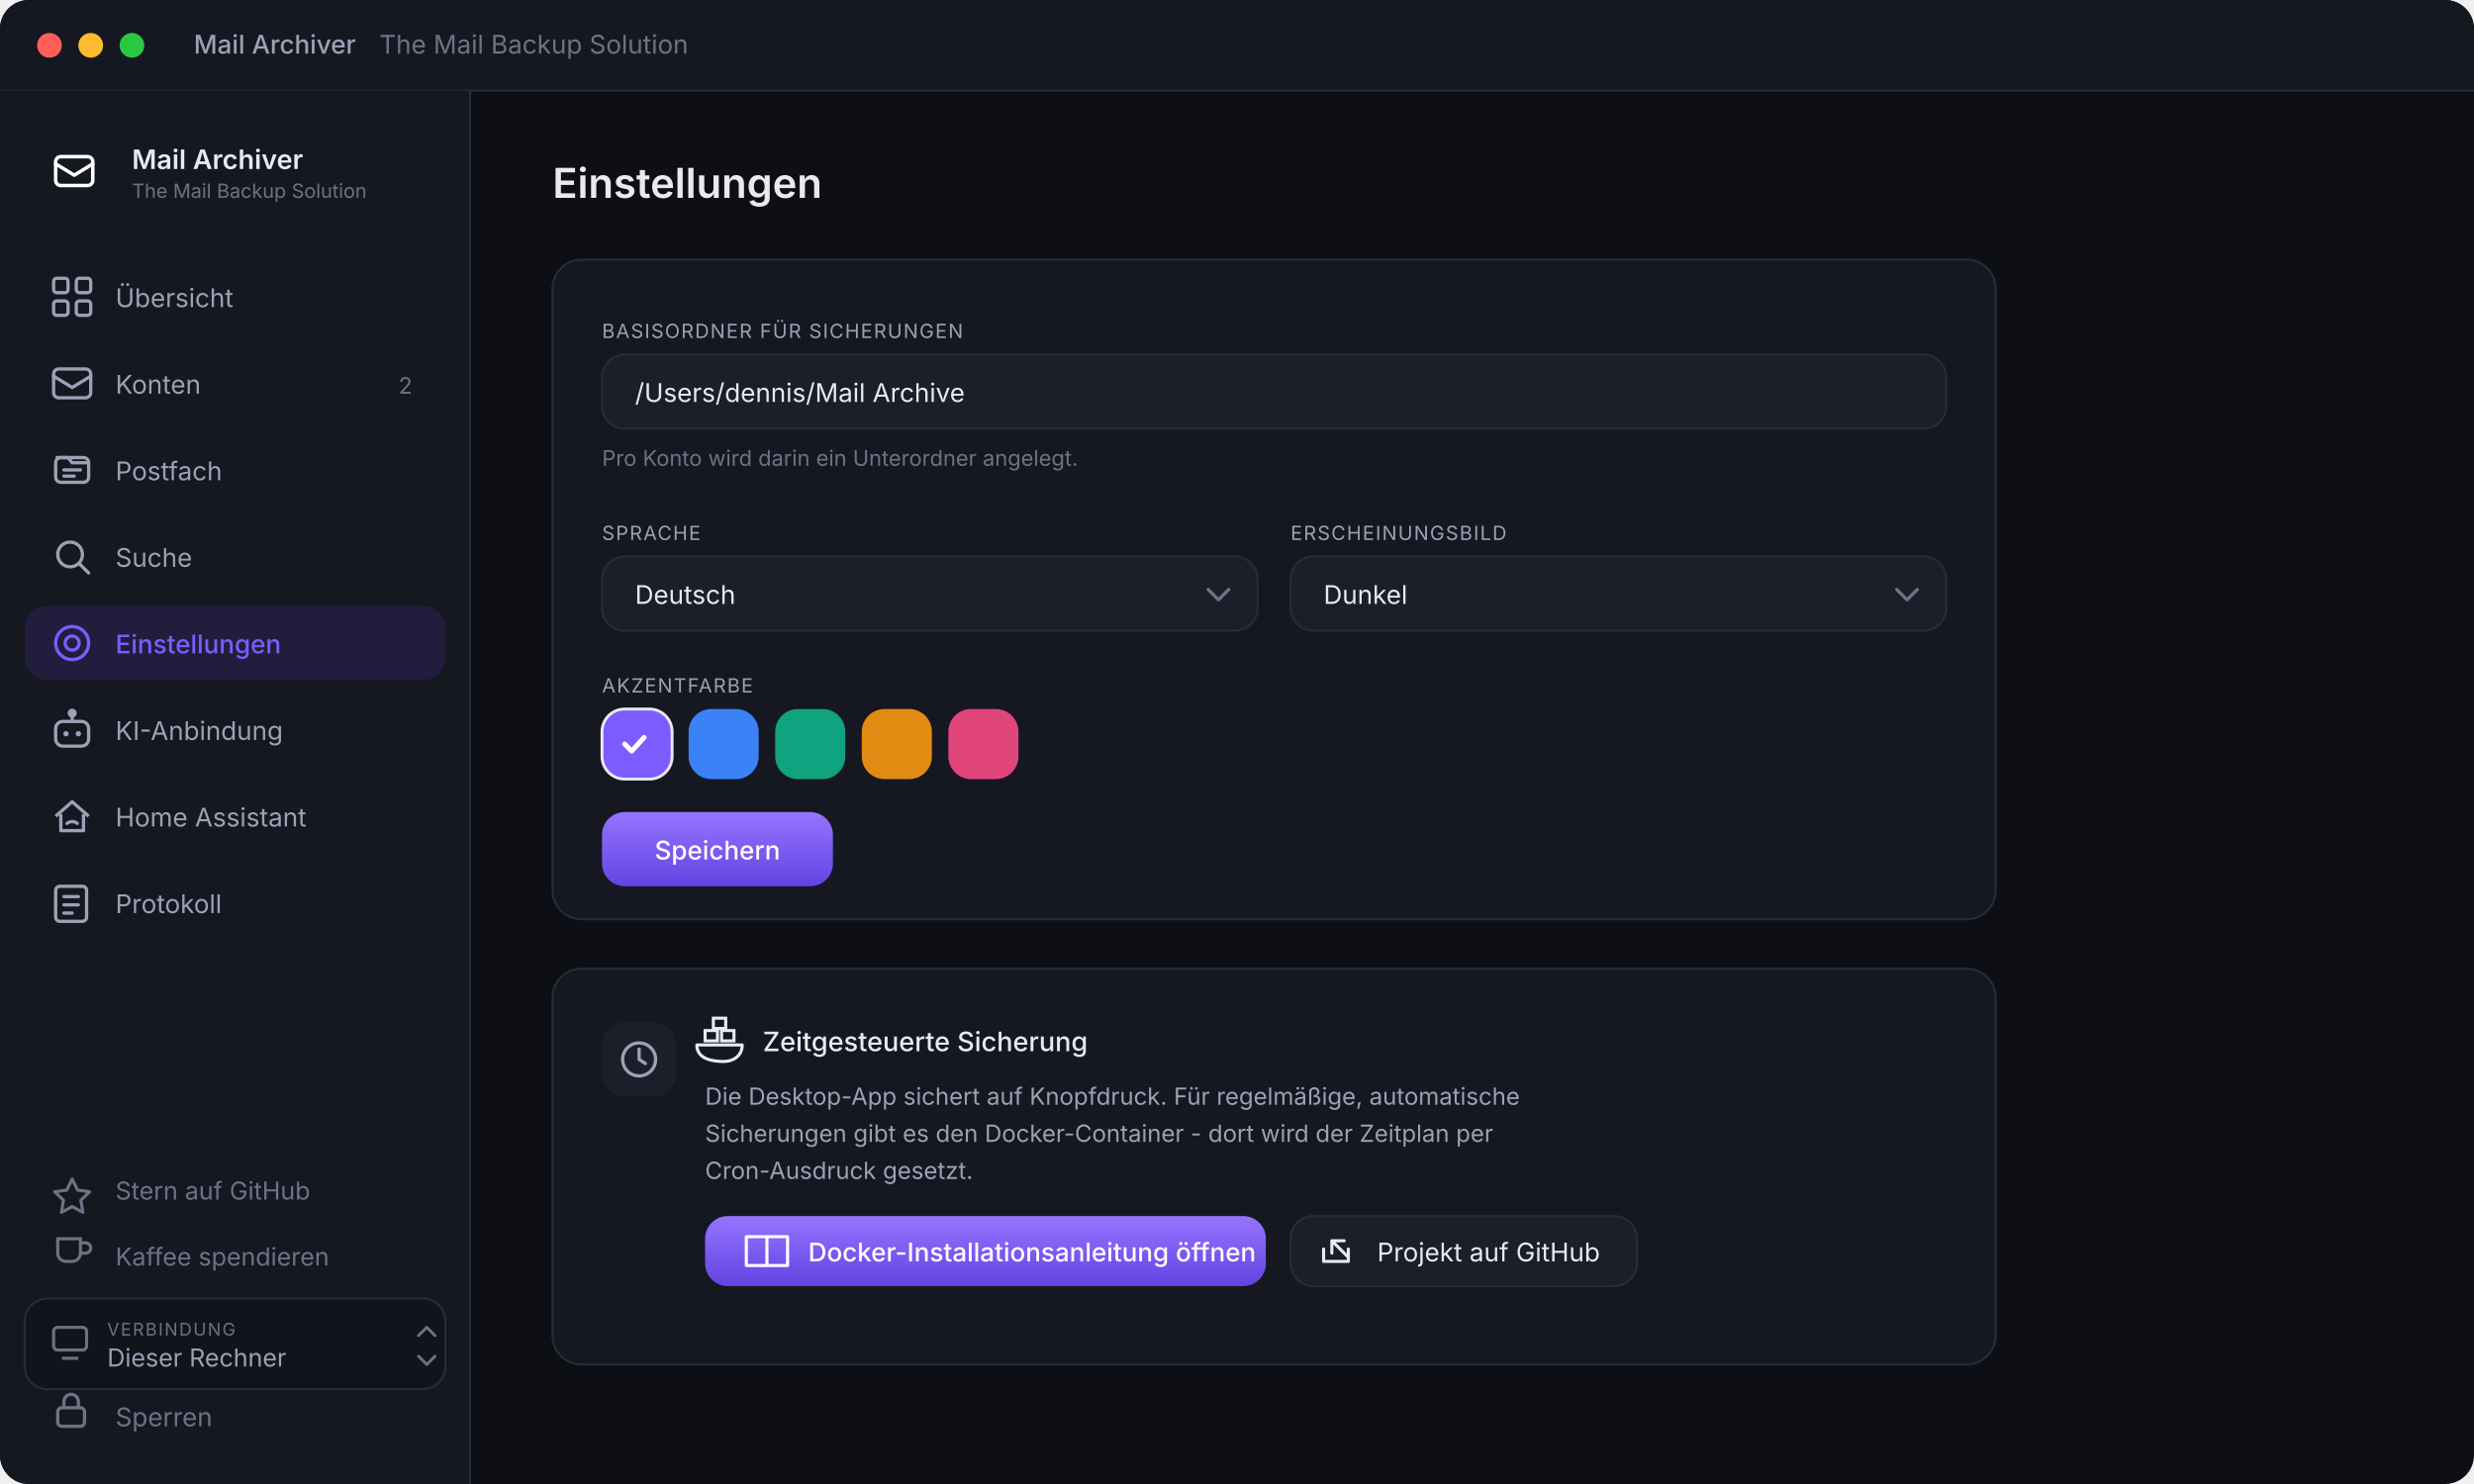
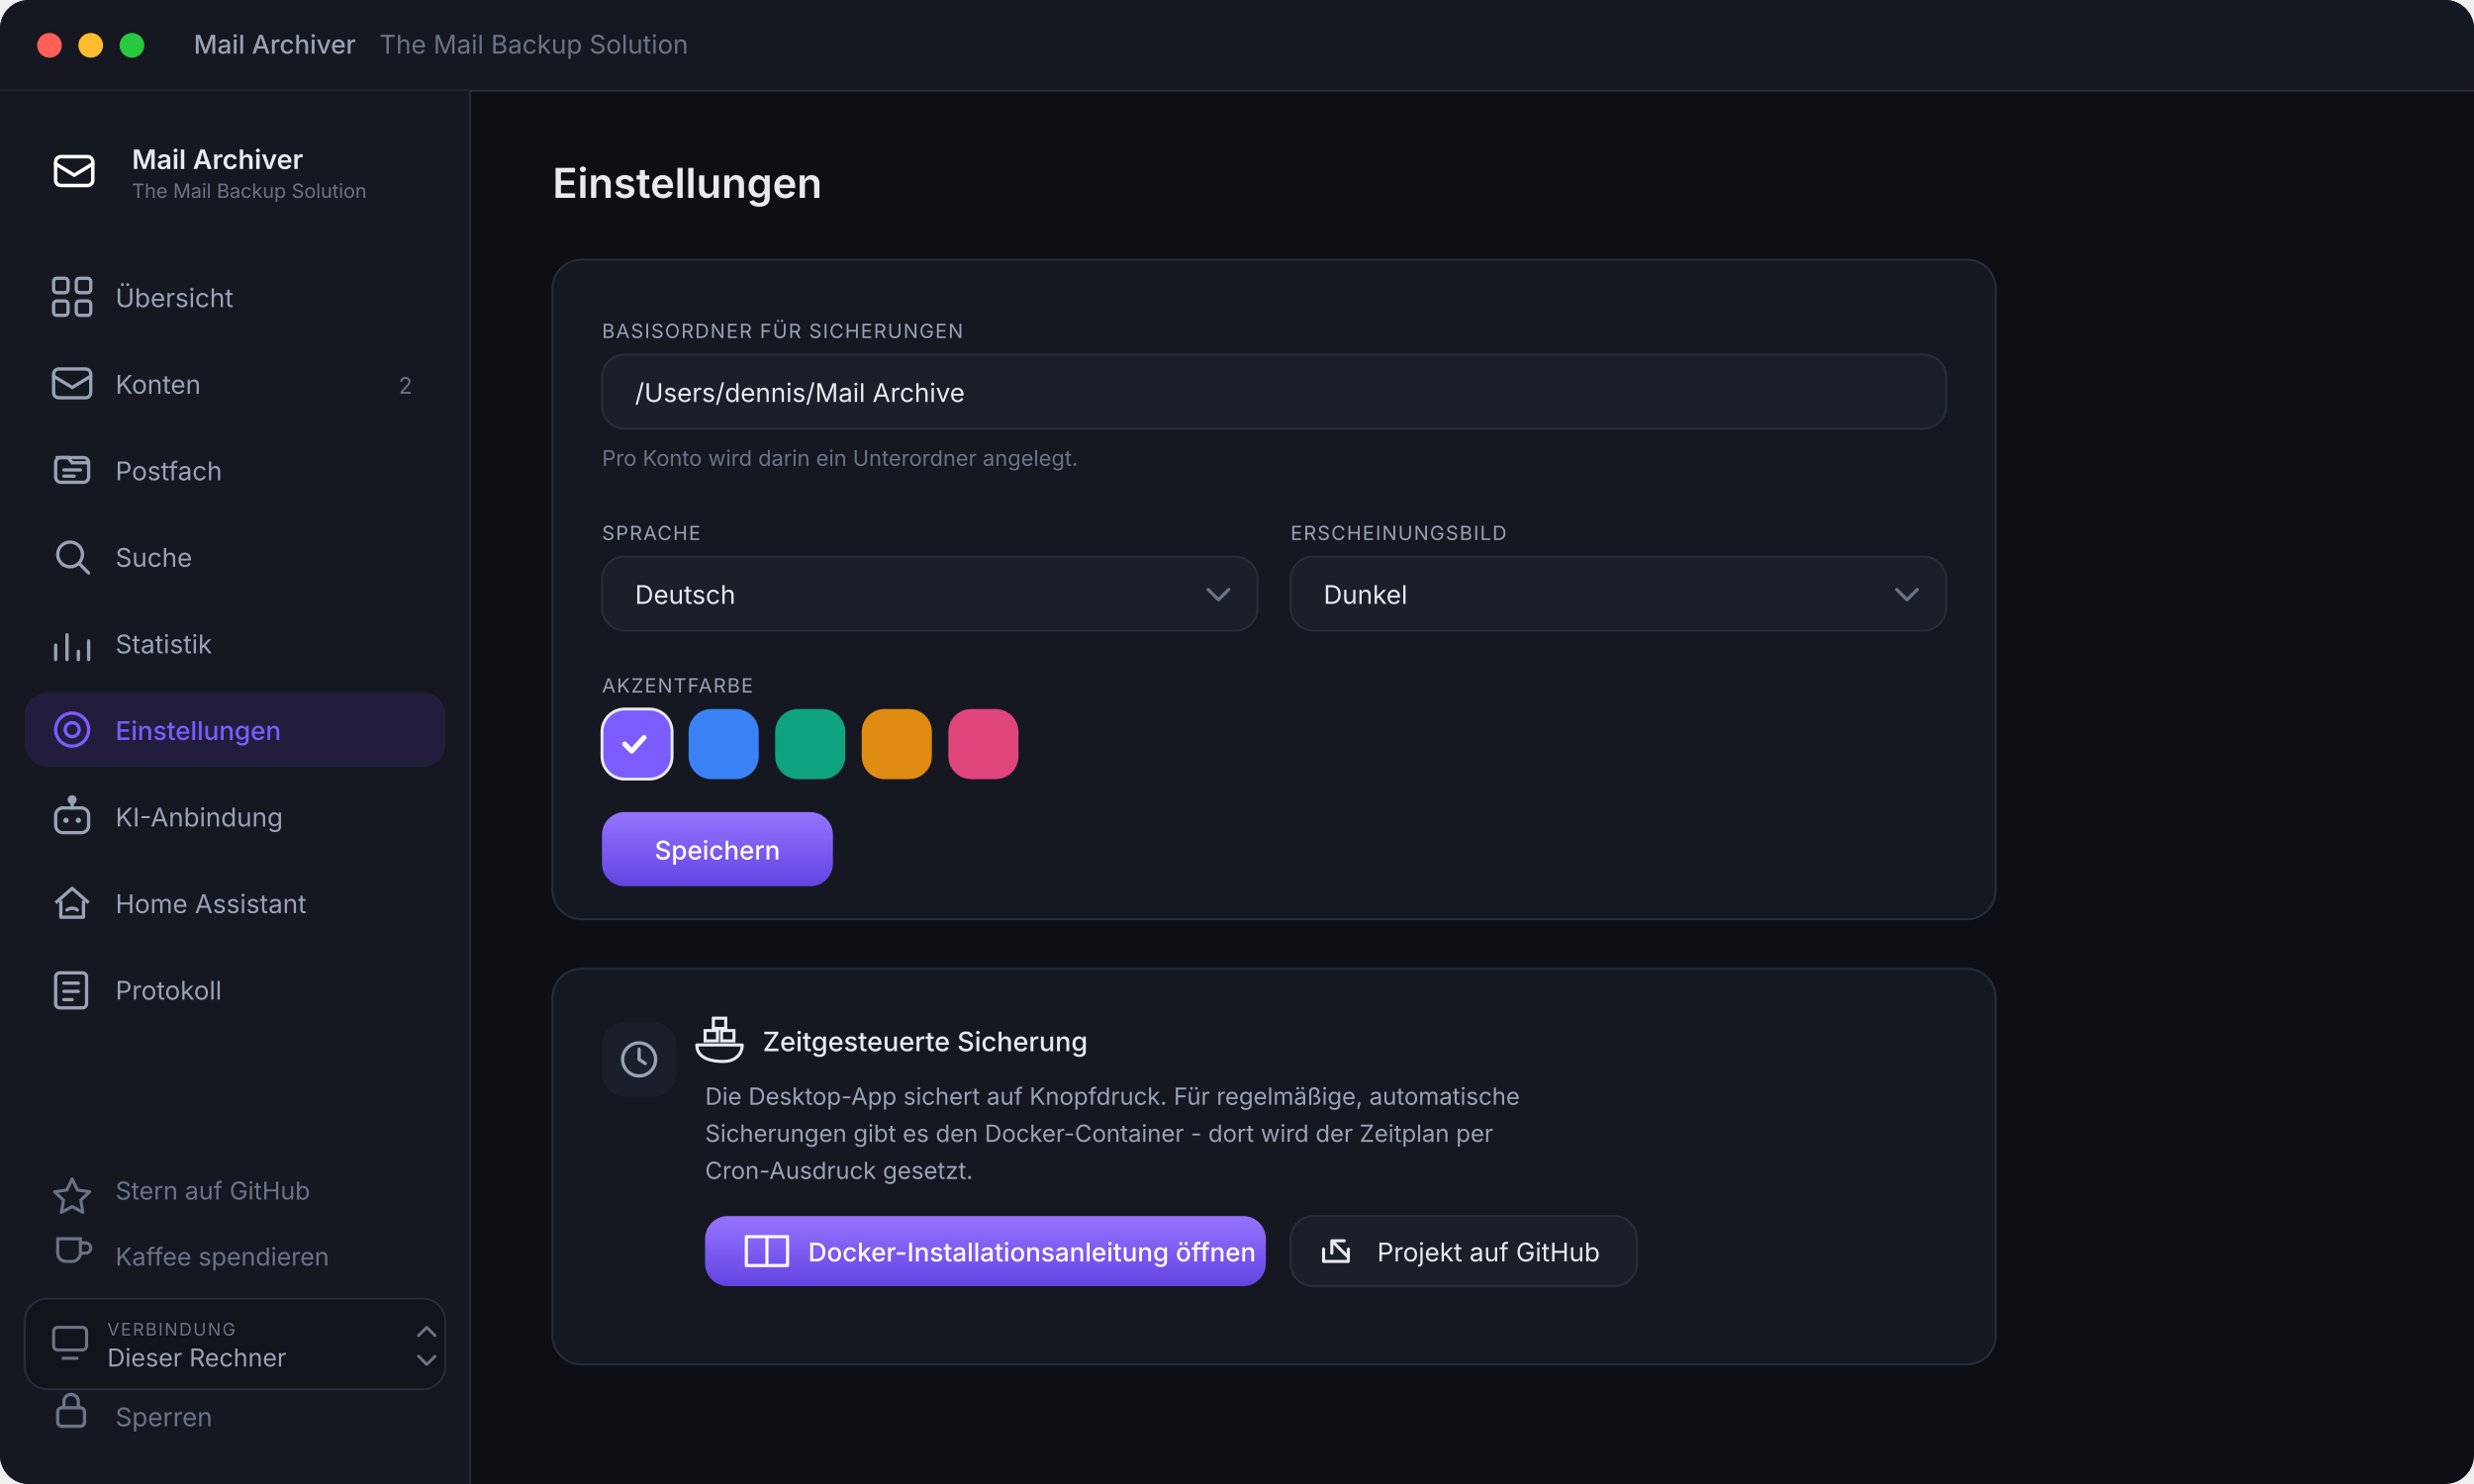
<svg xmlns="http://www.w3.org/2000/svg" viewBox="0 0 1200 720" width="1200" height="720" role="img" aria-label="Mail Archiver settings screen">
  <defs>
    <linearGradient id="accent5" x1="0" y1="0" x2="0" y2="1">
      <stop offset="0" stop-color="#9674ff" />
      <stop offset="1" stop-color="#6244e2" />
    </linearGradient>
    <clipPath id="round5">
      <rect x="0" y="0" width="1200" height="720" rx="14" />
    </clipPath>
  </defs>
  <g clip-path="url(#round5)" font-family="-apple-system, BlinkMacSystemFont, 'Segoe UI', Inter, sans-serif">
    <rect width="1200" height="720" fill="#0d0f14" />
    <rect width="1200" height="44" fill="#151821" />
    <line x1="0" y1="44" x2="1200" y2="44" stroke="#262c3a" />
    <circle cx="24" cy="22" r="6" fill="#ff5f57" />
    <circle cx="44" cy="22" r="6" fill="#febc2e" />
    <circle cx="64" cy="22" r="6" fill="#28c840" />
    <text x="94" y="26" fill="#9aa2b5" font-size="12.5" font-weight="500">Mail Archiver</text>
    <text x="184" y="26" fill="#6b7386" font-size="12.5">The Mail Backup Solution</text>
    <rect x="0" y="44" width="228" height="676" fill="#151821" />
    <line x1="228" y1="44" x2="228" y2="720" stroke="#262c3a" stroke-width="1" />
    <rect x="18" y="66" width="36" height="36" rx="11" fill="url(#accent)" />
    <g stroke="#fff" stroke-width="1.7" fill="none">
      <rect x="27" y="76" width="18" height="14" rx="2.5" />
      <path d="M27 79.5 36 85l9-5.5" stroke-linecap="round" stroke-linejoin="round" />
    </g>
    <text x="64" y="82" fill="#e8eaf0" font-size="13" font-weight="600">Mail Archiver</text>
    <text x="64" y="96" fill="#6b7386" font-size="9.5">The Mail Backup Solution</text>
    <g stroke="#9aa2b5" stroke-width="1.6" fill="none">
      <rect x="26" y="135" width="7" height="7" rx="1.5" />
      <rect x="37" y="135" width="7" height="7" rx="1.5" />
      <rect x="26" y="146" width="7" height="7" rx="1.5" />
      <rect x="37" y="146" width="7" height="7" rx="1.5" />
    </g>
    <text x="56" y="149" fill="#9aa2b5" font-size="12.5">Übersicht</text>
    <g stroke="#9aa2b5" stroke-width="1.6" fill="none">
      <rect x="26" y="179" width="18" height="14" rx="2.5" />
      <path d="M26 182.5 35 188 44 182.5" stroke-linecap="round" />
    </g>
    <text x="56" y="191" fill="#9aa2b5" font-size="12.5">Konten</text>
    <text x="200" y="191" fill="#6b7386" font-size="11" text-anchor="end">2</text>
    <g stroke="#9aa2b5" stroke-width="1.6" fill="none">
      <path d="M27 222h6l2 2.5h8" />
      <rect x="27" y="222" width="16" height="12" rx="2.5" />
      <path d="M31 228h8M31 231h5" stroke-linecap="round" />
    </g>
    <text x="56" y="233" fill="#9aa2b5" font-size="12.5">Postfach</text>
    <g stroke="#9aa2b5" stroke-width="1.6" fill="none">
      <circle cx="34" cy="269" r="6" />
      <path d="M38.5 273.5 43 278" stroke-linecap="round" />
    </g>
    <text x="56" y="275" fill="#9aa2b5" font-size="12.5">Suche</text>
-     <rect x="12" y="294" width="204" height="36" rx="11" fill="#221d3d" />
+     <g stroke="#9aa2b5" stroke-width="1.6" fill="none">
+       <path d="M27 320v-7M32.5 320v-12M38 320v-4M43 320v-9" stroke-linecap="round" />
+     </g>
+     <text x="56" y="317" fill="#9aa2b5" font-size="12.5">Statistik</text>
+     <rect x="12" y="336" width="204" height="36" rx="11" fill="#221d3d" />
    <g stroke="#7c5cff" stroke-width="1.6" fill="none">
-       <circle cx="35" cy="312" r="3.4" />
-       <circle cx="35" cy="312" r="8" />
+       <circle cx="35" cy="354" r="3.4" />
+       <circle cx="35" cy="354" r="8" />
    </g>
-     <text x="56" y="317" fill="#7c5cff" font-size="12.5" font-weight="500">Einstellungen</text>
+     <text x="56" y="359" fill="#7c5cff" font-size="12.5" font-weight="500">Einstellungen</text>
    <g stroke="#9aa2b5" stroke-width="1.6" fill="none">
-       <rect x="27" y="350" width="16" height="12" rx="3.5" />
-       <path d="M35 346v4" stroke-linecap="round" />
-       <circle cx="35" cy="346" r="1.4" fill="#9aa2b5" />
-       <circle cx="32" cy="356" r="1.3" fill="#9aa2b5" stroke="none" />
-       <circle cx="38" cy="356" r="1.3" fill="#9aa2b5" stroke="none" />
+       <rect x="27" y="392" width="16" height="12" rx="3.5" />
+       <path d="M35 388v4" stroke-linecap="round" />
+       <circle cx="35" cy="388" r="1.4" fill="#9aa2b5" />
+       <circle cx="32" cy="398" r="1.3" fill="#9aa2b5" stroke="none" />
+       <circle cx="38" cy="398" r="1.3" fill="#9aa2b5" stroke="none" />
    </g>
-     <text x="56" y="359" fill="#9aa2b5" font-size="12.5">KI-Anbindung</text>
+     <text x="56" y="401" fill="#9aa2b5" font-size="12.5">KI-Anbindung</text>
    <g stroke="#9aa2b5" stroke-width="1.6" fill="none">
-       <path d="M27 396 35 389 43 396" stroke-linejoin="round" />
-       <path d="M29.5 395v8h11v-8" stroke-linejoin="round" />
-       <path d="M32.5 399.5a4 4 0 0 1 5 0" stroke-linecap="round" />
+       <path d="M27 438 35 431 43 438" stroke-linejoin="round" />
+       <path d="M29.5 437v8h11v-8" stroke-linejoin="round" />
+       <path d="M32.5 441.5a4 4 0 0 1 5 0" stroke-linecap="round" />
    </g>
-     <text x="56" y="401" fill="#9aa2b5" font-size="12.5">Home Assistant</text>
+     <text x="56" y="443" fill="#9aa2b5" font-size="12.5">Home Assistant</text>
    <g stroke="#9aa2b5" stroke-width="1.6" fill="none">
-       <rect x="27" y="430" width="15" height="17" rx="2" />
-       <path d="M31 435h7M31 439h7M31 443h4" stroke-linecap="round" />
+       <rect x="27" y="472" width="15" height="17" rx="2" />
+       <path d="M31 477h7M31 481h7M31 485h4" stroke-linecap="round" />
    </g>
-     <text x="56" y="443" fill="#9aa2b5" font-size="12.5">Protokoll</text>
+     <text x="56" y="485" fill="#9aa2b5" font-size="12.5">Protokoll</text>
    <g stroke="#6b7386" stroke-width="1.5" fill="none">
      <path d="M35 572l2.6 5.4 5.9.8-4.3 4.1 1 5.9-5.2-2.8-5.2 2.8 1-5.9-4.3-4.1 5.9-.8z" stroke-linejoin="round" />
    </g>
    <text x="56" y="582" fill="#6b7386" font-size="12">Stern auf GitHub</text>
    <g stroke="#6b7386" stroke-width="1.5" fill="none">
      <path d="M28 601h11v7a4 4 0 0 1-4 4h-3a4 4 0 0 1-4-4z" />
      <path d="M39 603h2.5a2.5 2.5 0 0 1 0 5H39" />
    </g>
    <text x="56" y="614" fill="#6b7386" font-size="12">Kaffee spendieren</text>
    <rect x="12" y="630" width="204" height="44" rx="11" fill="#11141b" stroke="#262c3a" />
    <g stroke="#6b7386" stroke-width="1.5" fill="none">
      <rect x="26" y="644" width="16" height="11" rx="2" />
      <path d="M30 659h8" />
    </g>
    <text x="52" y="648" fill="#6b7386" font-size="8.5" letter-spacing="0.7">VERBINDUNG</text>
    <text x="52" y="663" fill="#9aa2b5" font-size="12">Dieser Rechner</text>
    <path d="M203 648l4-4 4 4M203 658l4 4 4-4" stroke="#6b7386" stroke-width="1.4" fill="none" stroke-linecap="round" stroke-linejoin="round" />
    <g stroke="#6b7386" stroke-width="1.6" fill="none">
      <rect x="28" y="683" width="13" height="9" rx="2" />
      <path d="M31 683v-3a3.5 3.5 0 0 1 7 0v3" />
    </g>
    <text x="56" y="692" fill="#6b7386" font-size="12.5">Sperren</text>
    <text x="268" y="96" fill="#e8eaf0" font-size="20" font-weight="600">Einstellungen</text>
    <rect x="268" y="126" width="700" height="320" rx="14" fill="#151821" stroke="#262c3a" />
    <text x="292" y="164" fill="#9aa2b5" font-size="9.5" letter-spacing="0.6">BASISORDNER FÜR SICHERUNGEN</text>
    <rect x="292" y="172" width="652" height="36" rx="11" fill="#1b1f2a" stroke="#262c3a" />
    <text x="308" y="195" fill="#e8eaf0" font-size="12.5">/Users/dennis/Mail Archive</text>
    <text x="292" y="226" fill="#6b7386" font-size="10.5">Pro Konto wird darin ein Unterordner angelegt.</text>
    <text x="292" y="262" fill="#9aa2b5" font-size="9.5" letter-spacing="0.6">SPRACHE</text>
    <rect x="292" y="270" width="318" height="36" rx="11" fill="#1b1f2a" stroke="#262c3a" />
    <text x="308" y="293" fill="#e8eaf0" font-size="12.5">Deutsch</text>
    <path d="M586 286l5 5 5-5" stroke="#6b7386" stroke-width="1.6" fill="none" stroke-linecap="round" stroke-linejoin="round" />
    <text x="626" y="262" fill="#9aa2b5" font-size="9.5" letter-spacing="0.6">ERSCHEINUNGSBILD</text>
    <rect x="626" y="270" width="318" height="36" rx="11" fill="#1b1f2a" stroke="#262c3a" />
    <text x="642" y="293" fill="#e8eaf0" font-size="12.5">Dunkel</text>
    <path d="M920 286l5 5 5-5" stroke="#6b7386" stroke-width="1.6" fill="none" stroke-linecap="round" stroke-linejoin="round" />
    <text x="292" y="336" fill="#9aa2b5" font-size="9.5" letter-spacing="0.6">AKZENTFARBE</text>
    <g>
      <rect x="292" y="344" width="34" height="34" rx="11" fill="#7c5cff" stroke="#e8eaf0" stroke-width="1.4" />
      <path d="M303 361l3.4 3.4 6-6.6" stroke="#fff" stroke-width="2.4" fill="none" stroke-linecap="round" stroke-linejoin="round" />
      <rect x="334" y="344" width="34" height="34" rx="11" fill="#3b82f6" />
      <rect x="376" y="344" width="34" height="34" rx="11" fill="#10a37f" />
      <rect x="418" y="344" width="34" height="34" rx="11" fill="#e08b12" />
      <rect x="460" y="344" width="34" height="34" rx="11" fill="#e0457b" />
    </g>
    <rect x="292" y="394" width="112" height="36" rx="11" fill="url(#accent5)" />
    <text x="348" y="417" fill="#fff" font-size="12.5" font-weight="500" text-anchor="middle">Speichern</text>
    <rect x="268" y="470" width="700" height="192" rx="14" fill="#151821" stroke="#262c3a" />
    <g transform="translate(0,38)">
      <rect x="292" y="458" width="36" height="36" rx="11" fill="#1b1f2a" />
      <g stroke="#9aa2b5" stroke-width="1.6" fill="none">
        <circle cx="310" cy="476" r="8" />
        <path d="M310 471v5l3 2" stroke-linecap="round" />
      </g>
      <g stroke="#e8eaf0" stroke-width="1.5" fill="none">
        <rect x="342" y="462" width="6" height="5" />
        <rect x="350" y="462" width="6" height="5" />
        <rect x="346" y="456" width="6" height="5" />
        <path d="M338 469h22c0 5-4 8-9 8s-13-1-13-8z" stroke-linejoin="round" />
      </g>
      <text x="370" y="472" fill="#e8eaf0" font-size="13" font-weight="500">Zeitgesteuerte Sicherung</text>
      <text x="342" y="498" fill="#9aa2b5" font-size="11.5">Die Desktop-App sichert auf Knopfdruck. Für regelmäßige, automatische</text>
      <text x="342" y="516" fill="#9aa2b5" font-size="11.5">Sicherungen gibt es den Docker-Container - dort wird der Zeitplan per</text>
      <text x="342" y="534" fill="#9aa2b5" font-size="11.5">Cron-Ausdruck gesetzt.</text>
      <rect x="342" y="552" width="272" height="34" rx="11" fill="url(#accent5)" />
      <g stroke="#fff" stroke-width="1.5" fill="none" stroke-linejoin="round">
        <path d="M362 562h10v14h-10zM372 562h10v14h-10z" />
      </g>
      <text x="392" y="574" fill="#fff" font-size="12.5" font-weight="500">Docker-Installationsanleitung öffnen</text>
      <rect x="626" y="552" width="168" height="34" rx="11" fill="#1b1f2a" stroke="#262c3a" />
      <g stroke="#e8eaf0" stroke-width="1.5" fill="none" stroke-linecap="round" stroke-linejoin="round">
        <path d="M646 570v-6h6M646 564l8 8" />
        <path d="M642 568v6h12v-6" />
      </g>
      <text x="668" y="574" fill="#e8eaf0" font-size="12.5">Projekt auf GitHub</text>
    </g>
  </g>
</svg>
